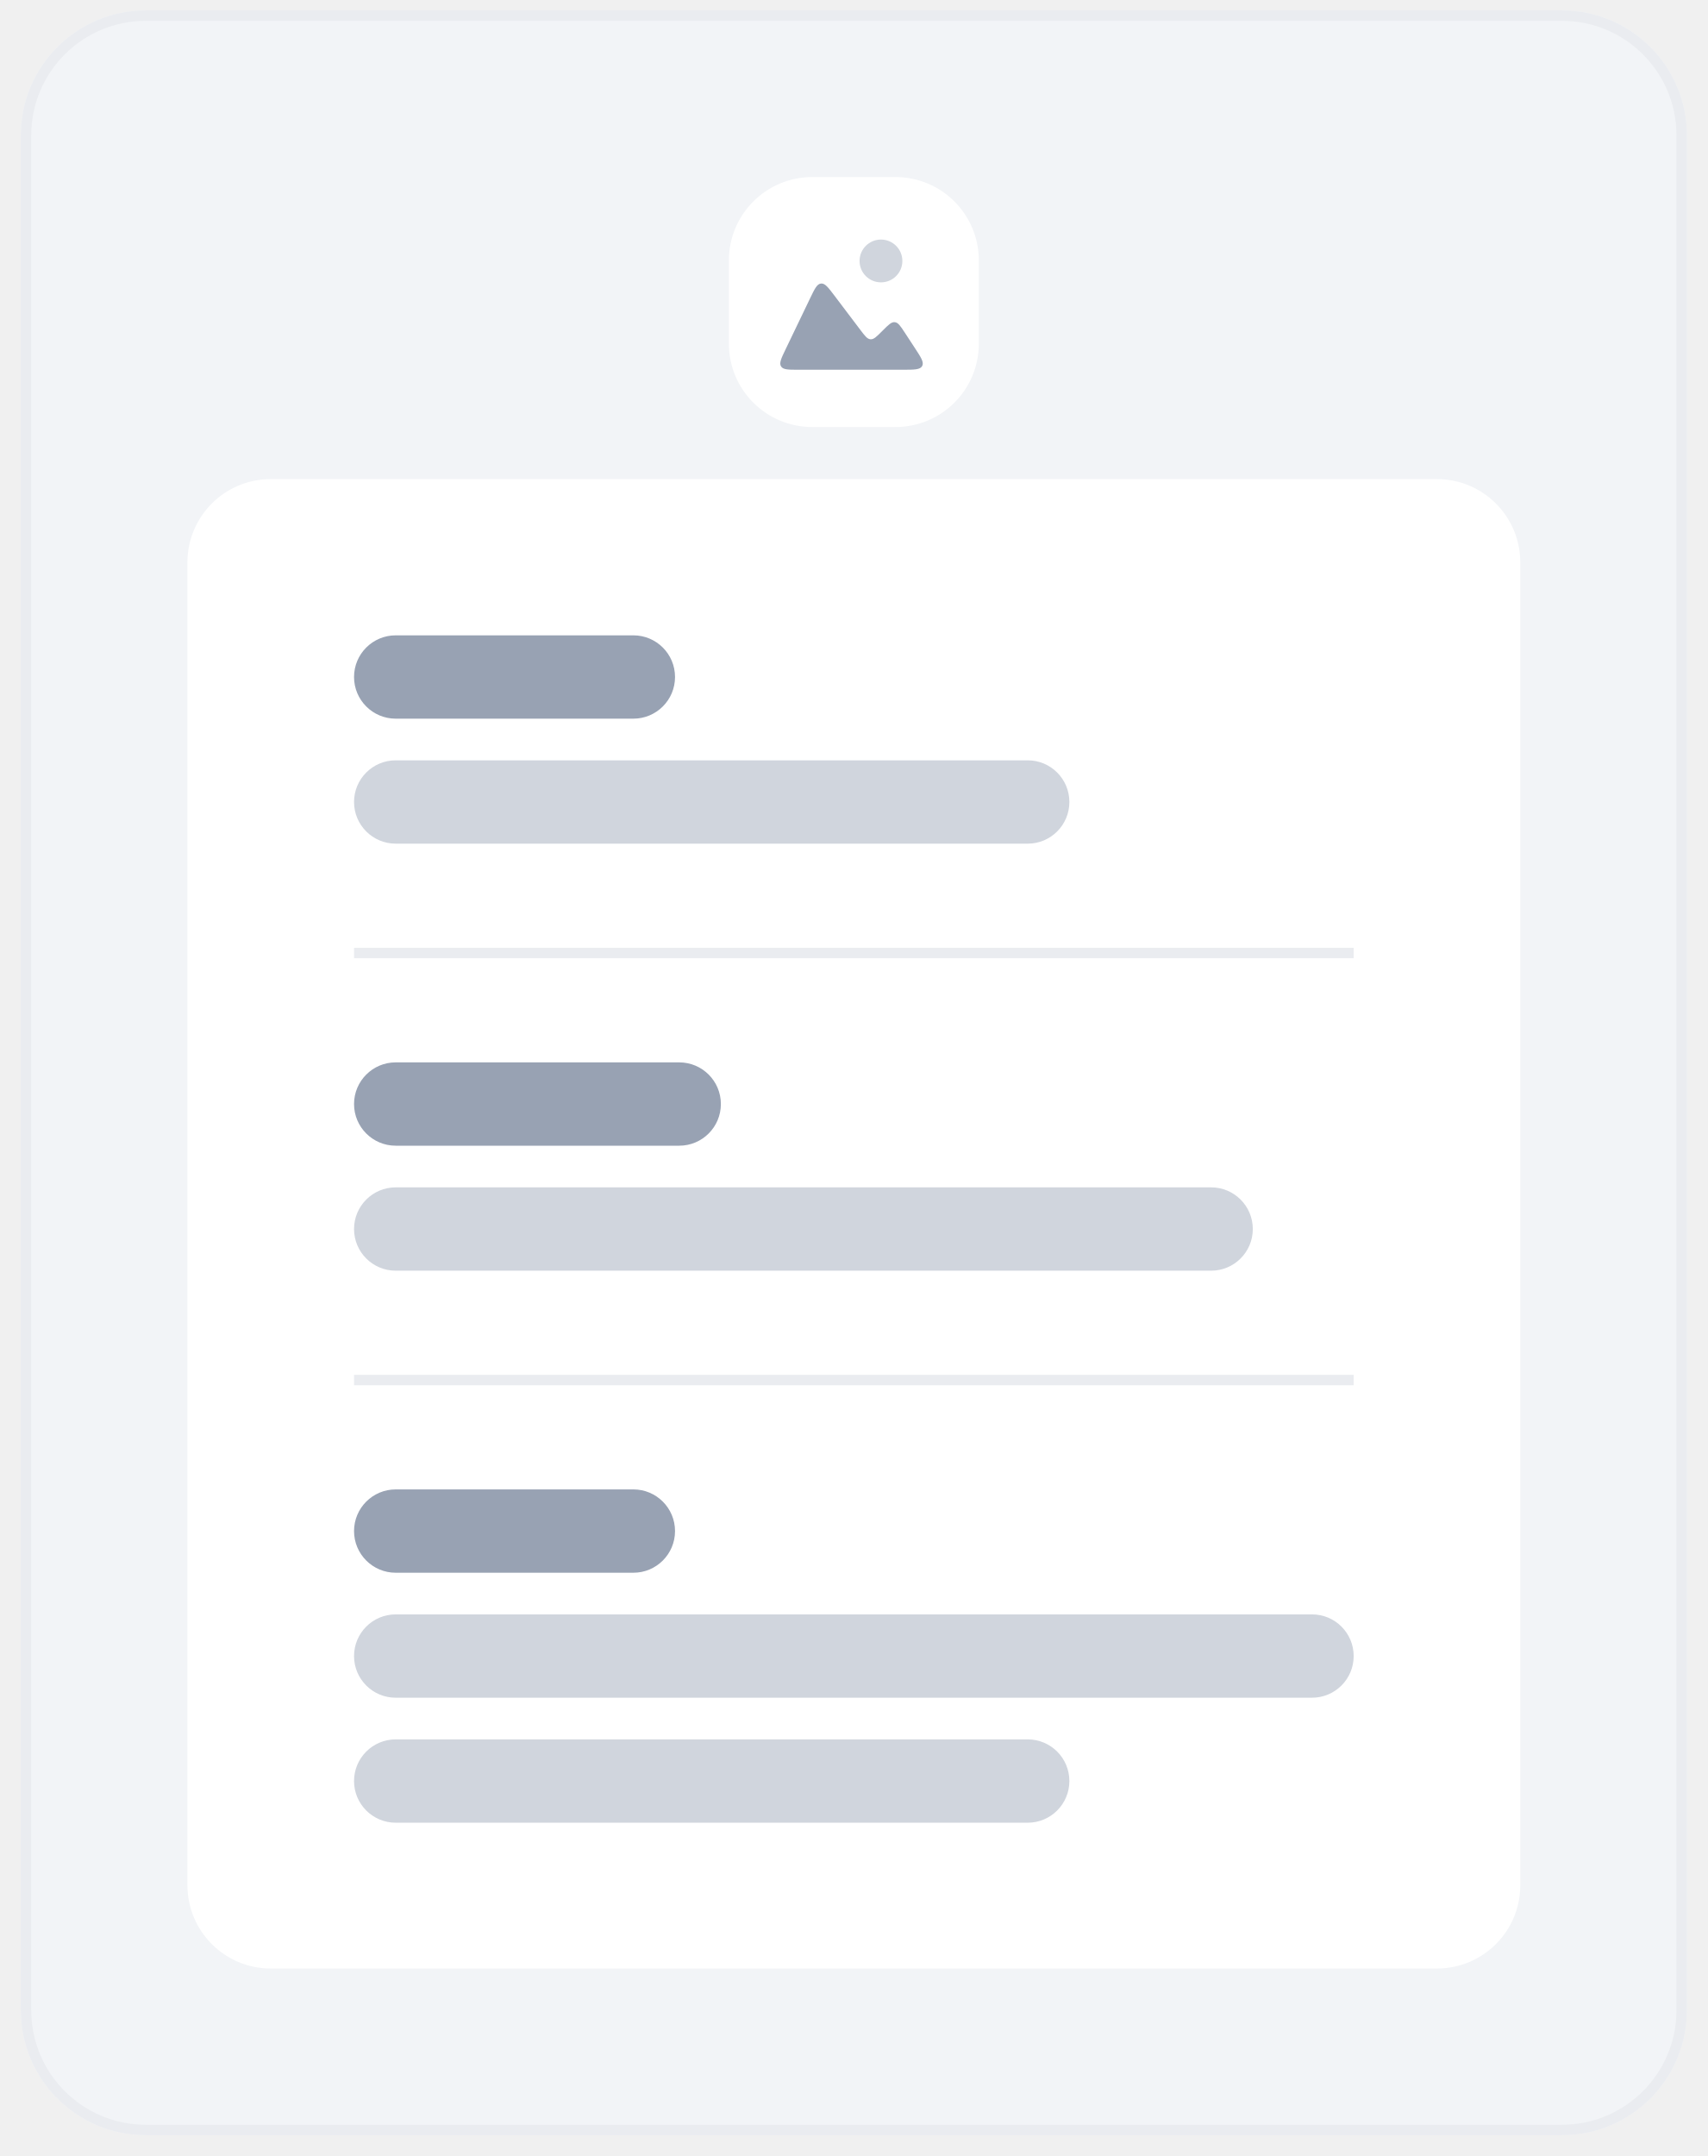
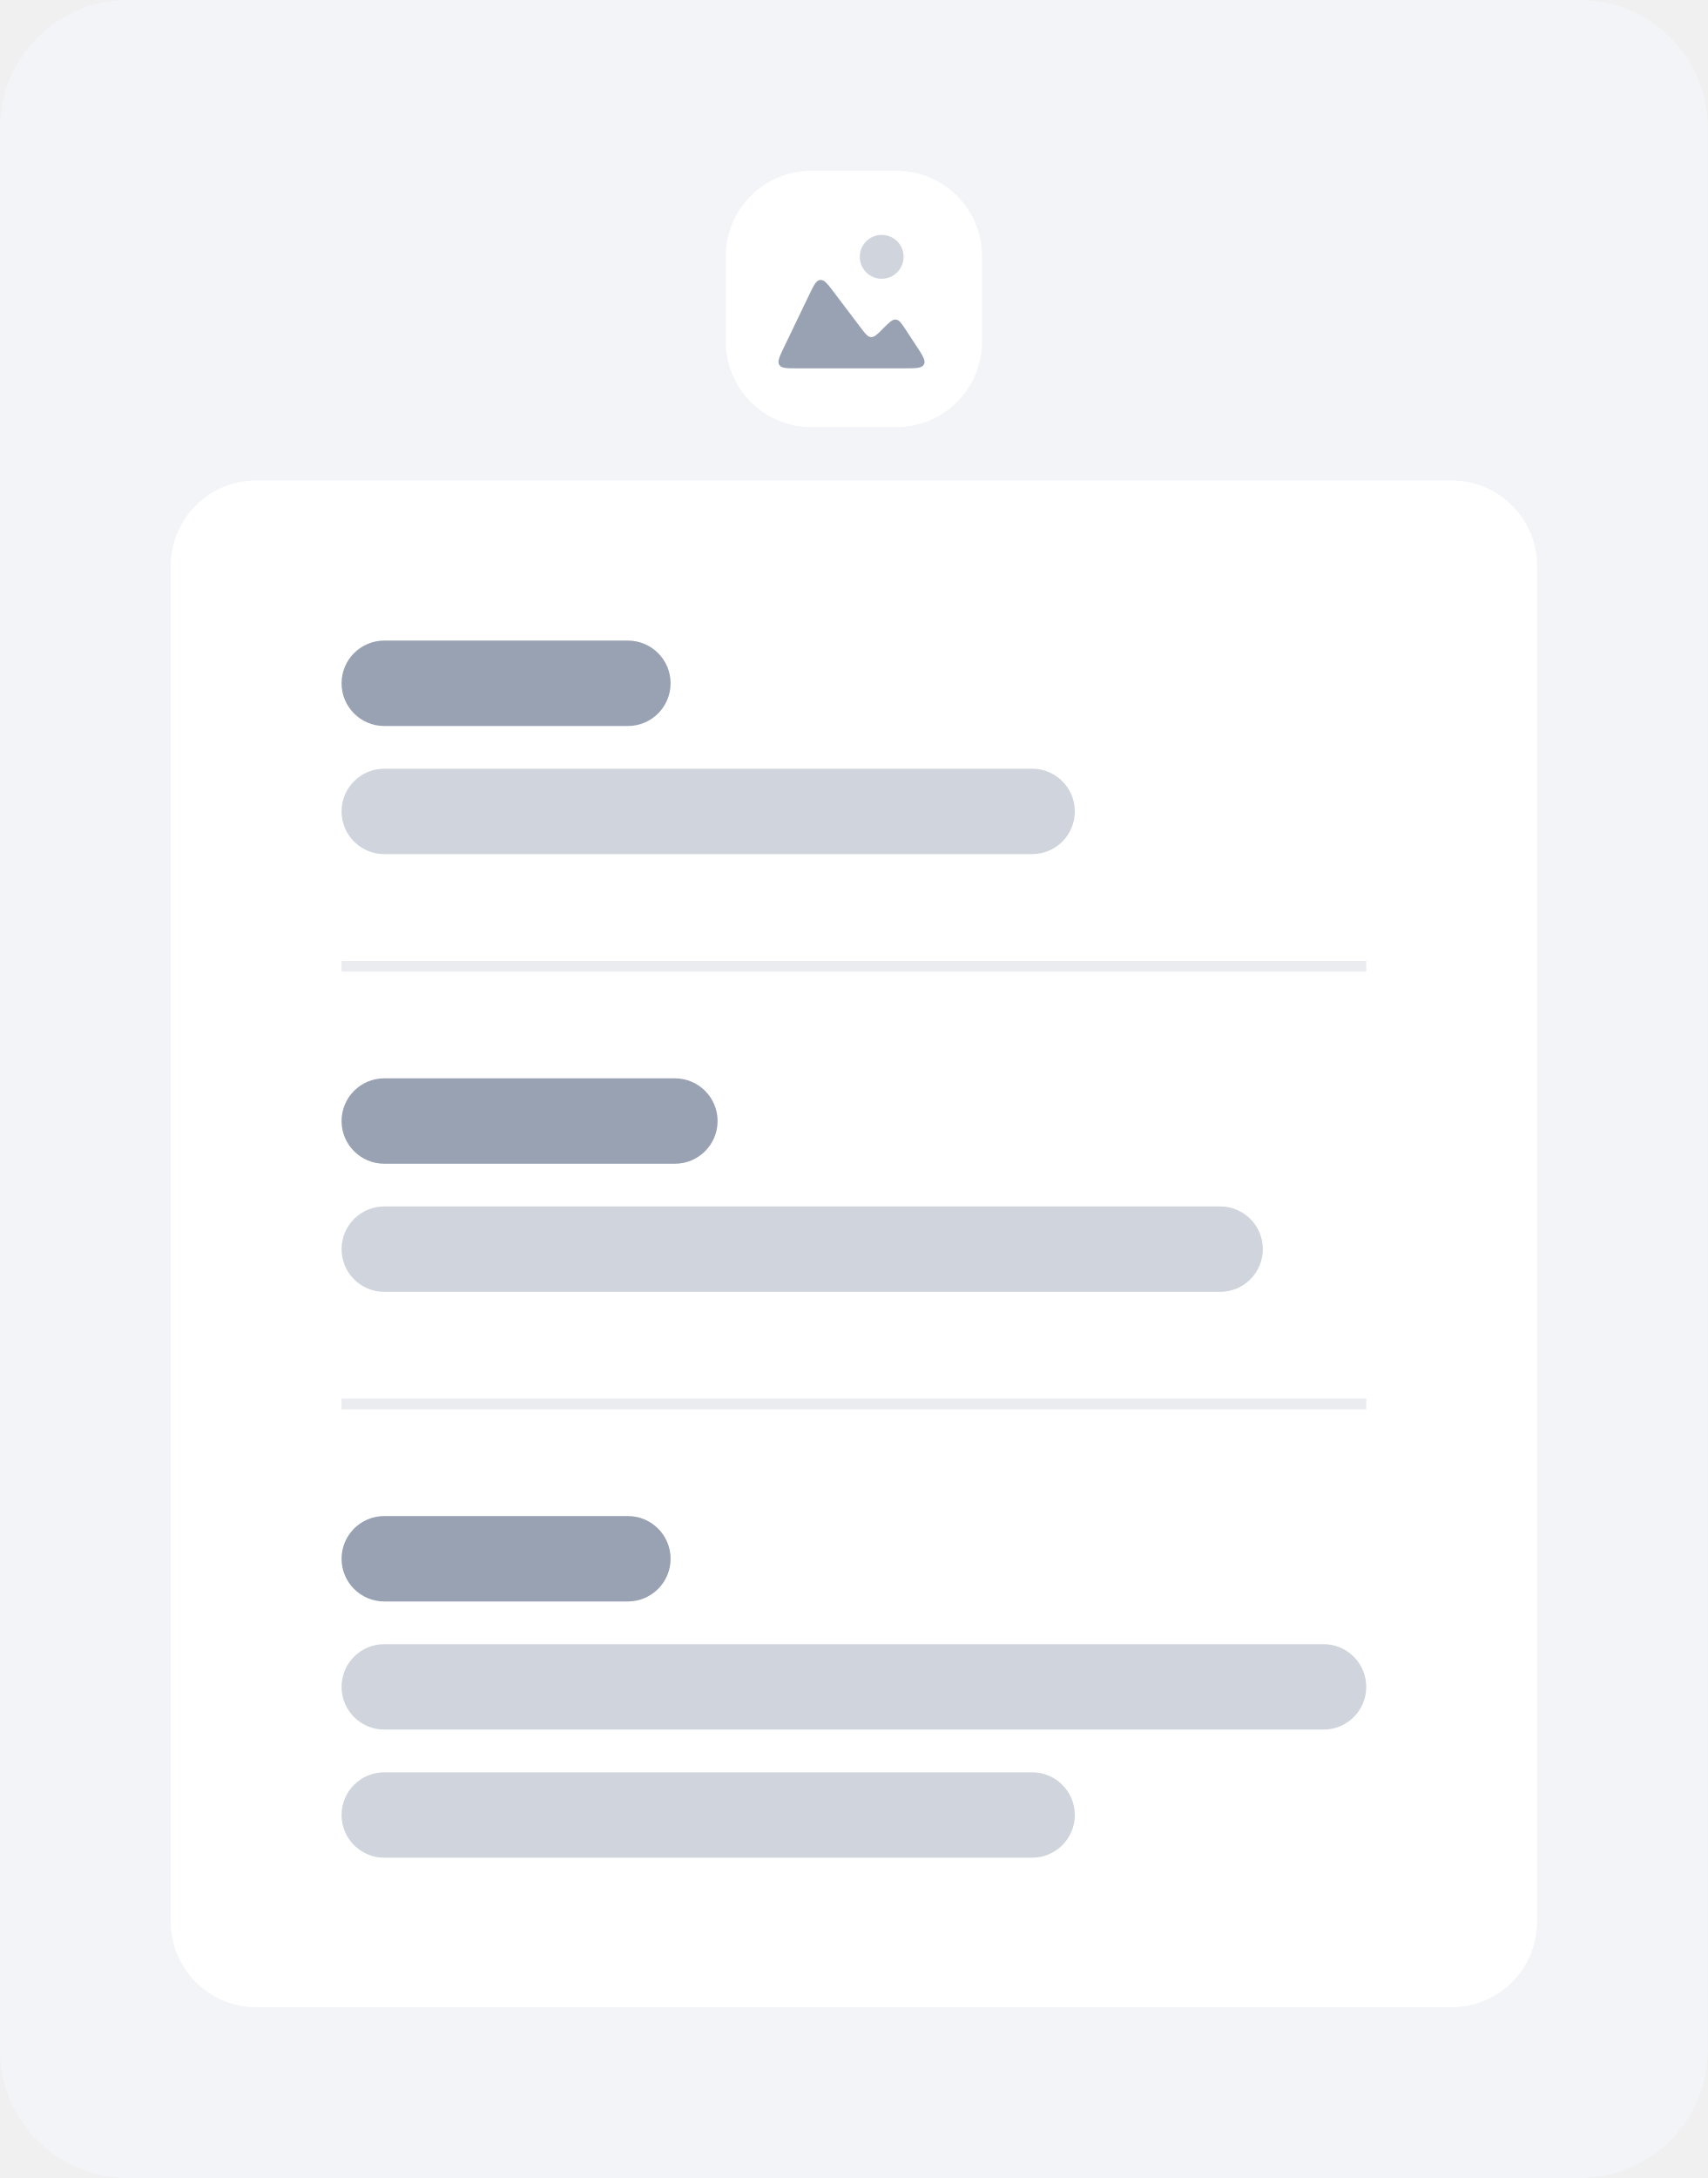
- <svg xmlns="http://www.w3.org/2000/svg" width="164" height="207" fill="none">
-   <rect width="160" height="204" x="2" y="1" fill="#F2F4F7" rx="12" />
-   <rect width="159" height="203" x="2.5" y="1.5" stroke="#EAECF0" rx="11.5" />
-   <rect width="128" height="143" x="18" y="46" fill="#fff" rx="8" />
-   <rect width="30.826" height="8" x="34" y="61" fill="#98A2B3" rx="4" />
-   <rect width="35.229" height="8" x="34" y="102" fill="#98A2B3" rx="4" />
-   <rect width="30.826" height="8" x="34" y="143" fill="#98A2B3" rx="4" />
-   <rect width="68.697" height="8" x="34" y="73" fill="#D0D5DD" rx="4" />
-   <rect width="86.312" height="8" x="34" y="114" fill="#D0D5DD" rx="4" />
-   <rect width="96" height="8" x="34" y="155" fill="#D0D5DD" rx="4" />
-   <rect width="68.697" height="8" x="34" y="167" fill="#D0D5DD" rx="4" />
-   <path fill="#EAECF0" d="M34 91h96v1H34zM34 132h96v1H34z" />
-   <rect width="24" height="24" x="70" y="17" fill="#fff" rx="8" />
-   <circle cx="84.603" cy="25.055" r="2.055" fill="#D0D5DD" />
-   <path fill="#98A2B3" d="m86.896 31.943.94 1.436c.613.935.92 1.402.725 1.762-.194.359-.753.359-1.87.359H76.678c-.978 0-1.467 0-1.669-.32-.201-.32.011-.762.435-1.644l2.364-4.918c.435-.905.653-1.357 1.036-1.396.382-.038.685.362 1.291 1.163l2.491 3.292c.442.584.663.876.974.897.31.022.57-.237 1.087-.755l.094-.094c.551-.55.826-.826 1.15-.792.325.033.538.359.965 1.01Z" />
+ <svg xmlns="http://www.w3.org/2000/svg" width="160" height="204" viewBox="0 0 160 204" fill="none">
+   <rect width="160" height="204" rx="12" fill="#F2F4F7" />
+   <rect x="16" y="45" width="128" height="143" rx="8" fill="white" />
+   <rect x="32" y="60" width="30.826" height="8" rx="4" fill="#98A2B3" />
+   <rect x="32" y="101" width="35.229" height="8" rx="4" fill="#98A2B3" />
+   <rect x="32" y="142" width="30.826" height="8" rx="4" fill="#98A2B3" />
+   <rect x="32" y="72" width="68.697" height="8" rx="4" fill="#D0D5DD" />
+   <rect x="32" y="113" width="86.312" height="8" rx="4" fill="#D0D5DD" />
+   <rect x="32" y="154" width="96" height="8" rx="4" fill="#D0D5DD" />
+   <rect x="32" y="166" width="68.697" height="8" rx="4" fill="#D0D5DD" />
+   <rect x="32" y="90" width="96" height="1" fill="#EAECF0" />
+   <rect x="32" y="131" width="96" height="1" fill="#EAECF0" />
+   <rect x="68" y="16" width="24" height="24" rx="8" fill="white" />
+   <circle cx="82.603" cy="24.055" r="2.055" fill="#D0D5DD" />
+   <path d="M84.896 30.943L85.837 32.379C86.449 33.314 86.755 33.781 86.561 34.141C86.367 34.5 85.808 34.5 84.691 34.5H74.678C73.7 34.5 73.211 34.5 73.009 34.179C72.808 33.859 73.02 33.418 73.444 32.536L75.808 27.619C76.243 26.713 76.461 26.261 76.844 26.222C77.226 26.184 77.529 26.584 78.135 27.386L80.626 30.677C81.068 31.261 81.289 31.553 81.6 31.574C81.911 31.596 82.17 31.337 82.687 30.819L82.781 30.725C83.332 30.175 83.607 29.899 83.931 29.933C84.256 29.966 84.469 30.292 84.896 30.943Z" fill="#98A2B3" />
</svg>
